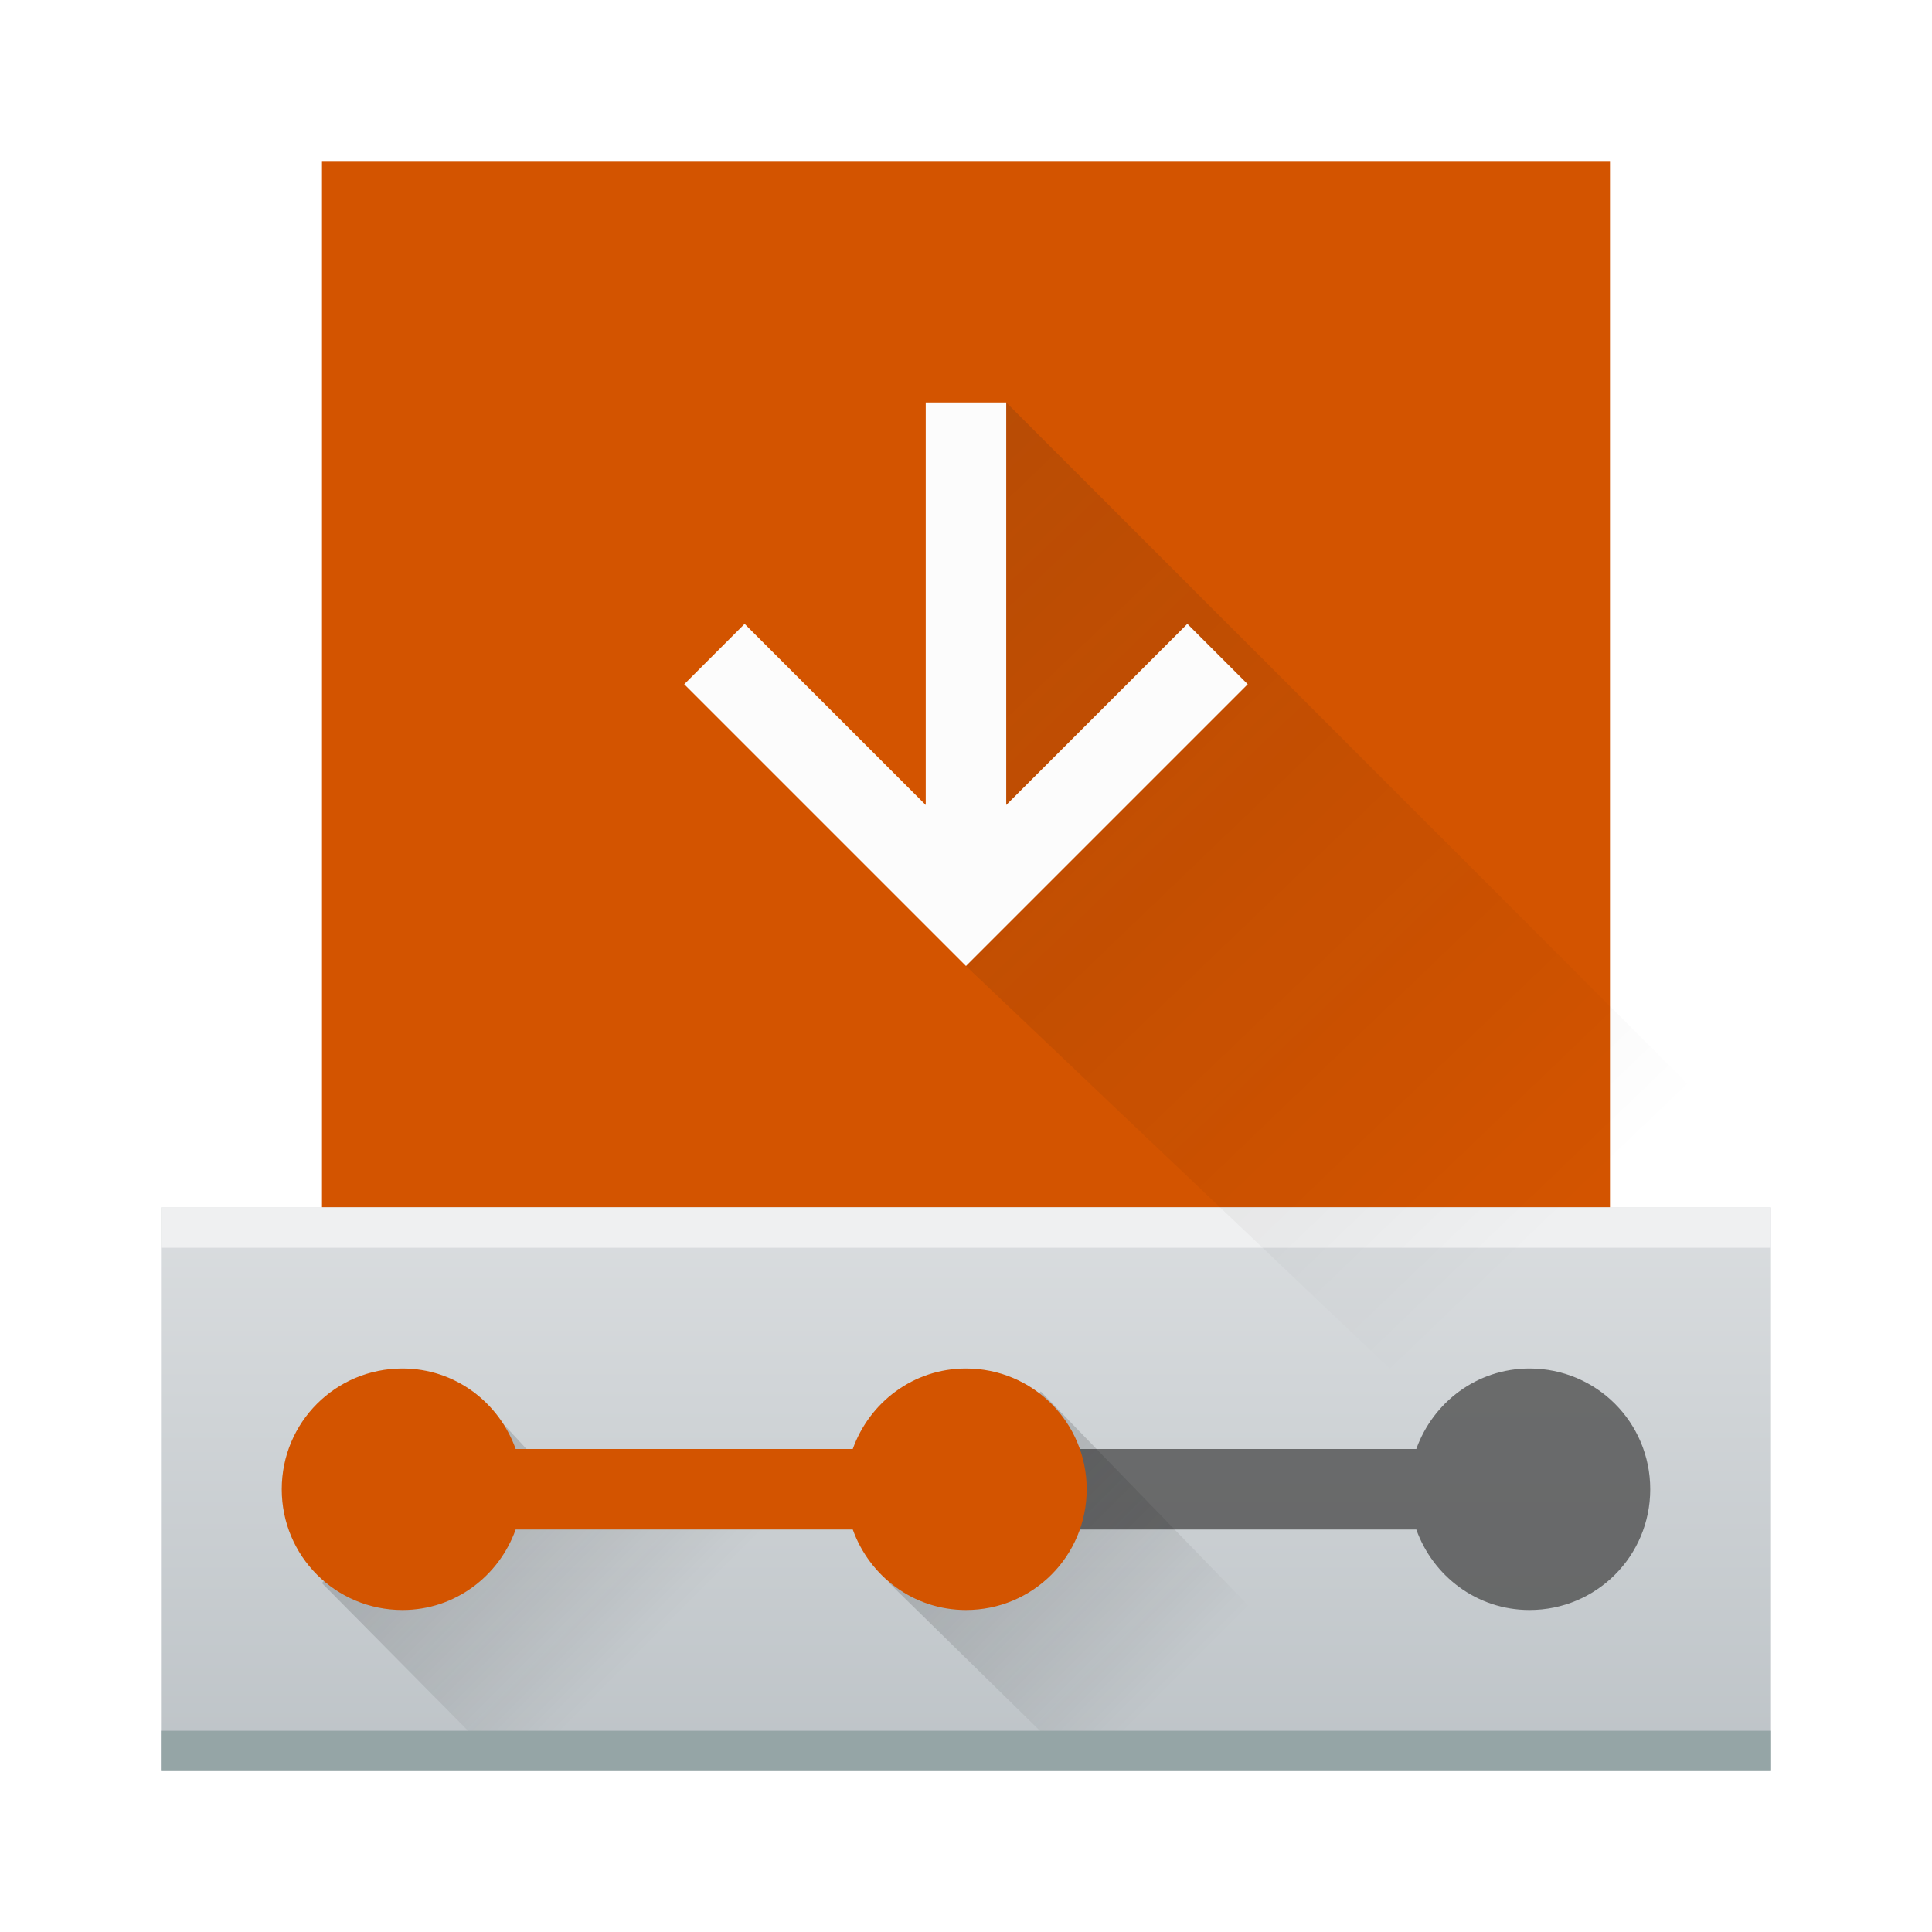
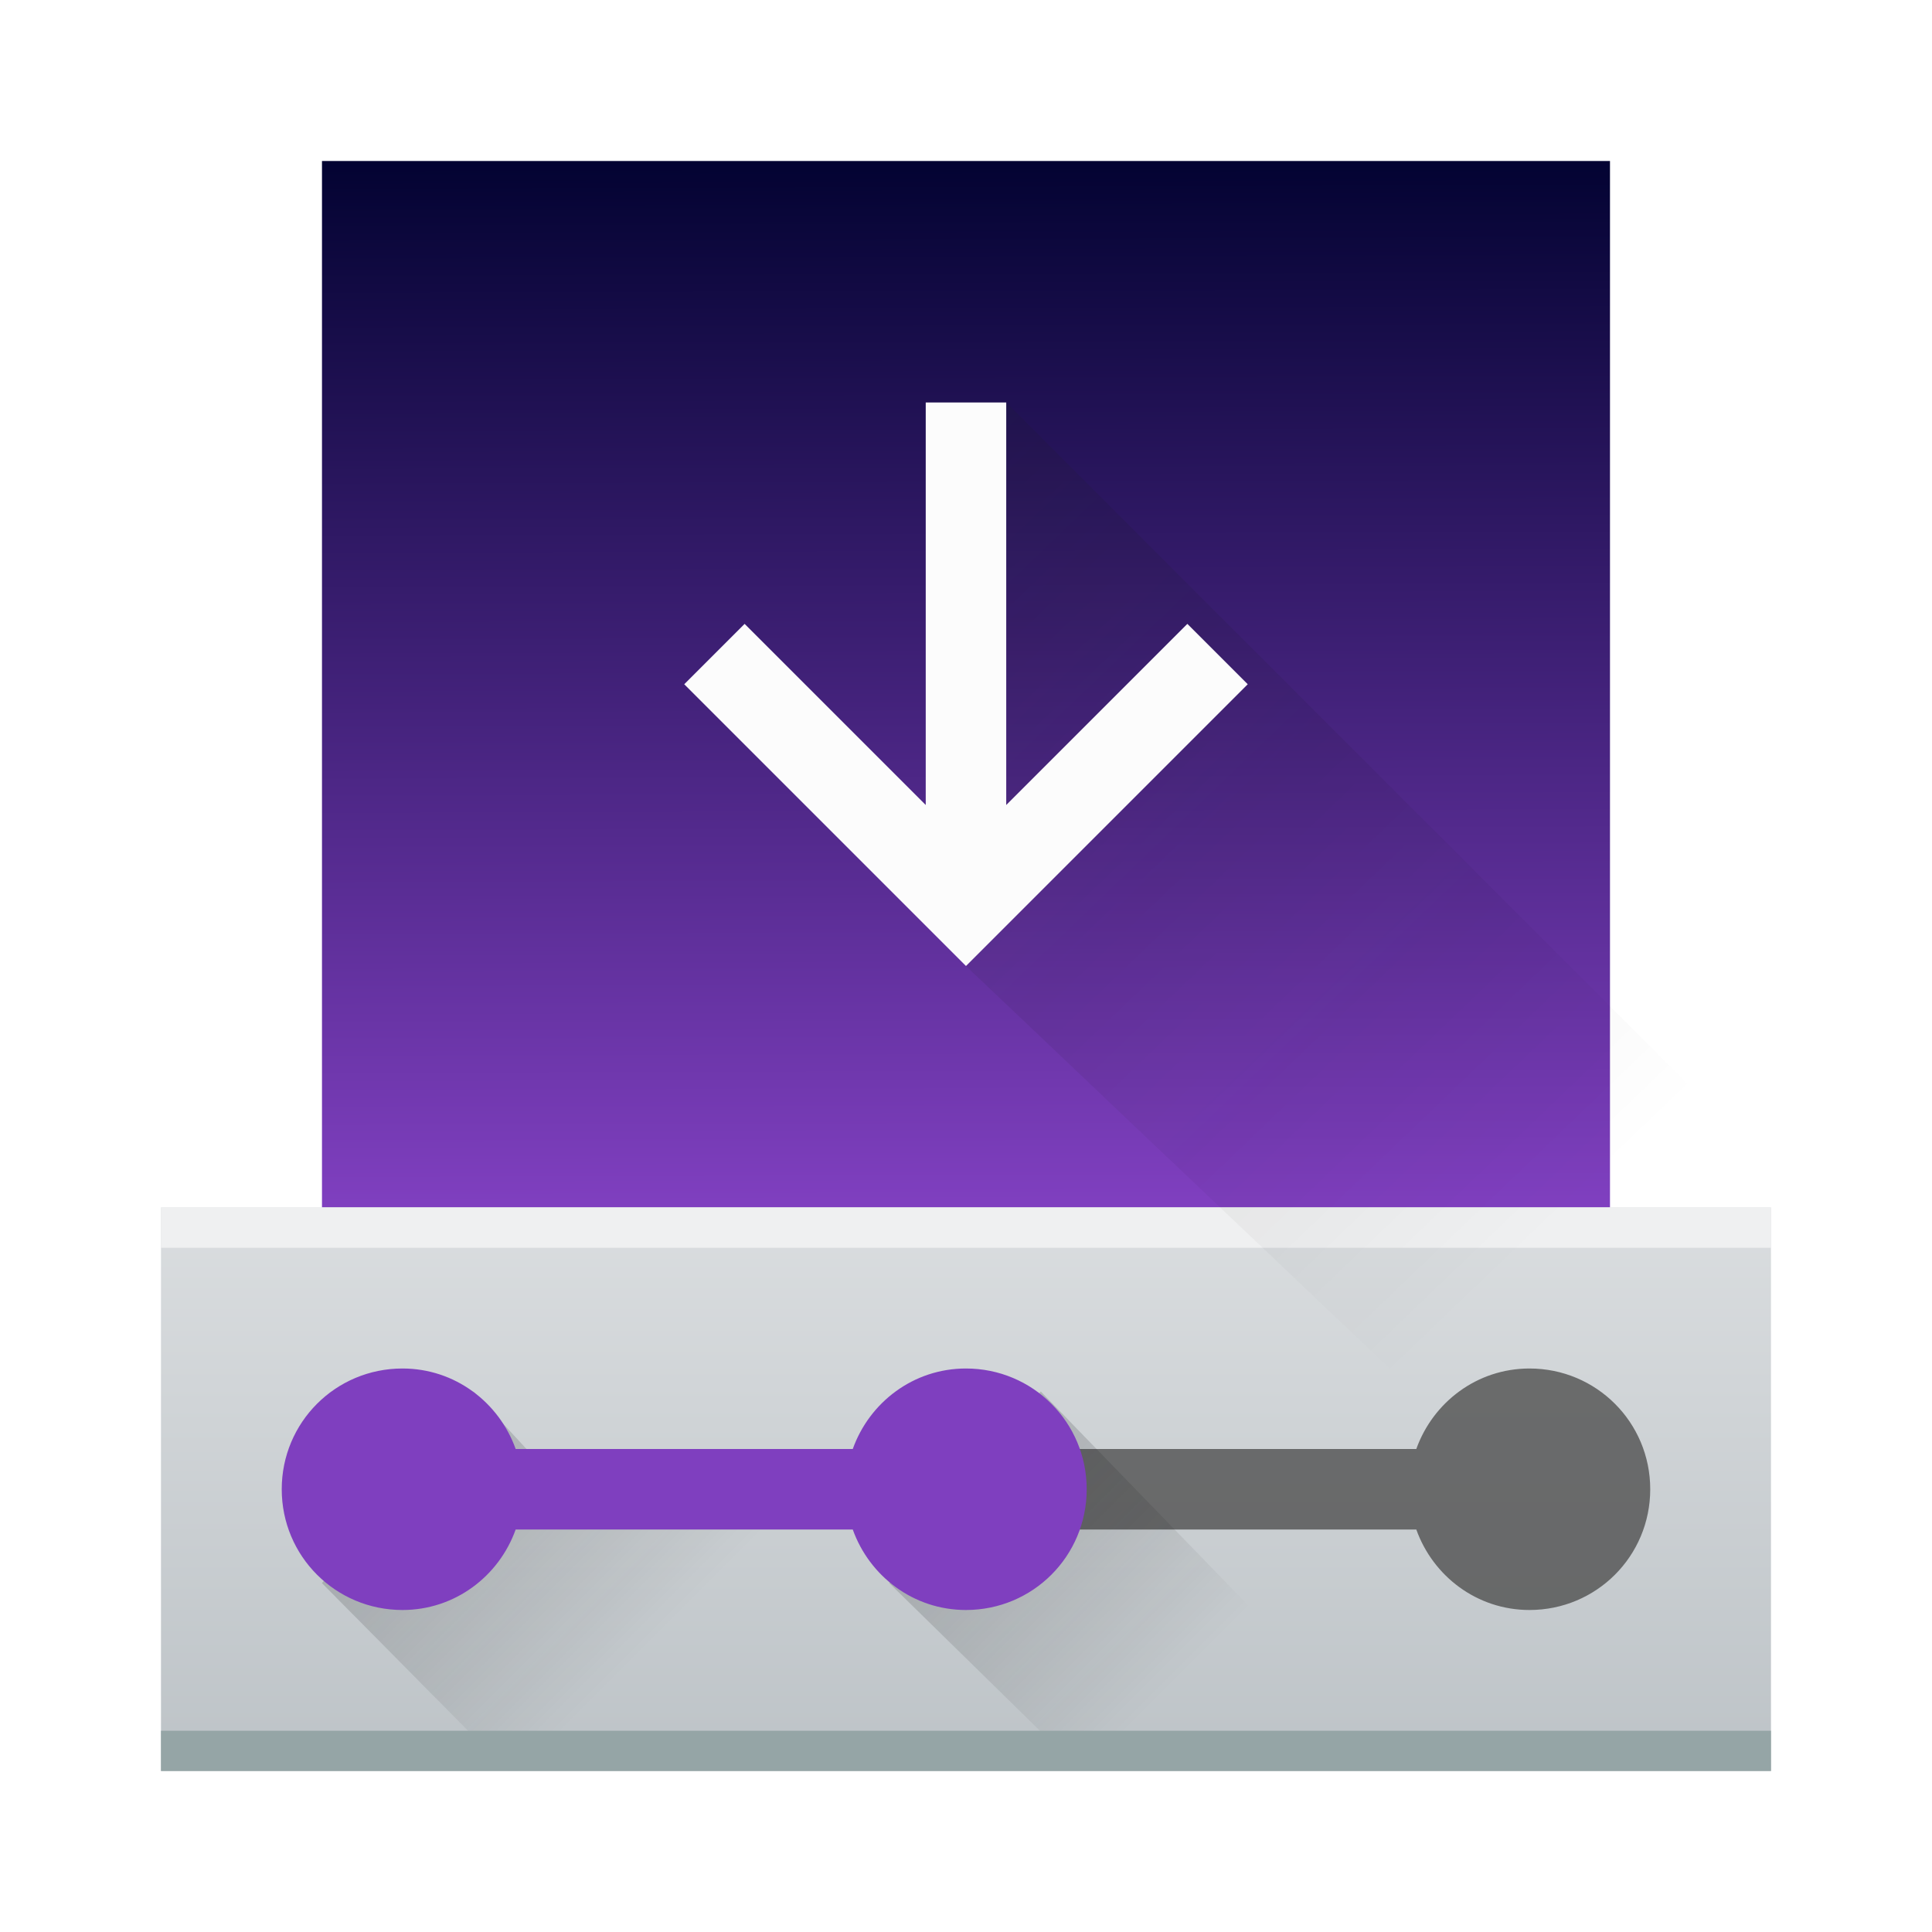
<svg xmlns="http://www.w3.org/2000/svg" xmlns:xlink="http://www.w3.org/1999/xlink" width="48" height="48" id="svg5453" version="1.1">
  <defs id="defs5455">
    <linearGradient id="linearGradient5623">
-       <stop id="stop5625" offset="0" style="stop-color:#d35400;stop-opacity:1;" />
-       <stop style="stop-color:#d35400;stop-opacity:1;" offset="1" id="stop5627" />
+       <stop id="stop5625" offset="0" style="stop-color:#7f3fbf;stop-opacity:1;" />
+       <stop style="stop-color:#030332;stop-opacity:1;" offset="1" id="stop5627" />
    </linearGradient>
    <linearGradient id="linearGradient3819">
      <stop style="stop-color:#eff0f1;stop-opacity:1;" offset="0" id="stop3821" />
      <stop style="stop-color:#bdc3c7;stop-opacity:1;" offset="1" id="stop3823" />
    </linearGradient>
    <linearGradient xlink:href="#linearGradient3819" id="linearGradient3825" x1="24" y1="20" x2="24" y2="44" gradientUnits="userSpaceOnUse" gradientTransform="translate(384.5714,499.798)" />
    <linearGradient xlink:href="#linearGradient4227" id="linearGradient3843" x1="10" y1="36" x2="15" y2="41" gradientUnits="userSpaceOnUse" gradientTransform="translate(384.5714,500.798)" />
    <linearGradient xlink:href="#linearGradient4227" id="linearGradient3847" gradientUnits="userSpaceOnUse" x1="9.905" y1="36" x2="14.905" y2="41" gradientTransform="translate(398.6667,500.798)" />
    <linearGradient xlink:href="#linearGradient5623" id="linearGradient3948" x1="25.065" y1="33.844" x2="25" y2="10" gradientUnits="userSpaceOnUse" gradientTransform="matrix(1,0,0,1.083333,384.5714,492.9647)" />
    <linearGradient xlink:href="#linearGradient4227" id="linearGradient3080" gradientUnits="userSpaceOnUse" gradientTransform="matrix(1.37931,0,0,1.37931,384.8128,499.0393)" x1="8.525" y1="7.8" x2="25.2" y2="25.2" />
    <linearGradient id="linearGradient4227">
      <stop id="stop4229" offset="0" style="stop-color:#292c2f;stop-opacity:1" />
      <stop id="stop4231" offset="1" style="stop-color:#000000;stop-opacity:0;" />
    </linearGradient>
  </defs>
  <g id="layer1" transform="translate(-384.5714,-499.798)">
    <rect style="fill:url(#linearGradient3948);fill-opacity:1;stroke:none" id="rect3936" width="32" height="26" x="392.571" y="503.798" ry="0" />
    <path style="opacity:0.2;fill:#232629;fill-opacity:1;stroke:none" d="m 408.571,533.798 c -1.662,0 -3,1.338 -3,3 0,1.662 1.338,3 3,3 1.305,0 2.398,-0.841 2.812,-2 l 8.375,0 c 0.414,1.159 1.507,2 2.812,2 1.662,0 3,-1.338 3,-3 0,-1.662 -1.338,-3 -3,-3 -1.305,0 -2.398,0.841 -2.812,2 l -8.375,0 c -0.414,-1.159 -1.507,-2 -2.812,-2 z" id="path3911" />
    <path style="fill:url(#linearGradient3825);fill-opacity:1;stroke:none" d="m 388.571,529.798 -10e-6,14 40,0 10e-6,-14 z" id="rect3804" />
    <path id="path3829" d="m 411.384,537.798 8.375,0 c 0.414,1.159 1.507,2 2.812,2 1.662,0 3,-1.338 3,-3 0,-1.662 -1.338,-3 -3,-3 -1.305,0 -2.398,0.841 -2.812,2 l -8.375,0 c 0.188,1 0.188,1 0,2 z" style="opacity:0.779;fill:#4d4d4d;fill-opacity:1;stroke:none" />
    <path id="path3845" d="m 406.667,539.131 4.762,4.667 8.143,0 -9.143,-9.429 z" style="opacity:0.2;fill:url(#linearGradient3847);fill-opacity:1.0;stroke:none" />
    <path style="opacity:0.2;fill:url(#linearGradient3843);fill-opacity:1.0;stroke:none" d="m 392.571,539.131 4.619,4.667 13.381,0 -4.867,-6.936 -7.133,-0.068 -2.238,-2.425 z" id="path3835" />
-     <path style="fill:#d35400;fill-opacity:1;stroke:none" d="m 394.571,533.798 c -1.662,0 -3,1.338 -3,3 0,1.662 1.338,3 3,3 1.305,0 2.398,-0.841 2.812,-2 l 8.375,0 c 0.414,1.159 1.507,2 2.812,2 1.662,0 3,-1.338 3,-3 0,-1.662 -1.338,-3 -3,-3 -1.305,0 -2.398,0.841 -2.812,2 l -8.375,0 c -0.414,-1.159 -1.507,-2 -2.812,-2 z" id="rect3812" />
+     <path style="fill:#7f3fbf;fill-opacity:1;stroke:none" d="m 394.571,533.798 c -1.662,0 -3,1.338 -3,3 0,1.662 1.338,3 3,3 1.305,0 2.398,-0.841 2.812,-2 l 8.375,0 c 0.414,1.159 1.507,2 2.812,2 1.662,0 3,-1.338 3,-3 0,-1.662 -1.338,-3 -3,-3 -1.305,0 -2.398,0.841 -2.812,2 l -8.375,0 c -0.414,-1.159 -1.507,-2 -2.812,-2 z" id="rect3812" />
    <rect ry="0" y="542.798" x="388.571" height="1" width="40" id="rect3827" style="fill:#95a5a6;fill-opacity:1;stroke:none" />
    <rect style="fill:#eff0f1;fill-opacity:1;stroke:none" id="rect3855" width="40" height="1" x="388.571" y="529.798" ry="0" />
    <path style="opacity:0.2;fill:url(#linearGradient3080);fill-opacity:1;fill-rule:evenodd;stroke:none" d="m 409.571,513.798 0,1 -1,9 20,19 0,0 0,0 -10e-6,-1 10e-6,-13 -19,-19 z" id="path4184" />
    <path style="color:#000000;font-style:normal;font-variant:normal;font-weight:normal;font-stretch:normal;font-size:medium;line-height:normal;font-family:sans-serif;text-indent:0;text-align:start;text-decoration:none;text-decoration-line:none;text-decoration-style:solid;text-decoration-color:#000000;letter-spacing:normal;word-spacing:normal;text-transform:none;direction:ltr;block-progression:tb;writing-mode:lr-tb;baseline-shift:baseline;text-anchor:start;white-space:normal;clip-rule:nonzero;display:inline;overflow:visible;visibility:visible;opacity:1;isolation:auto;mix-blend-mode:normal;color-interpolation:sRGB;color-interpolation-filters:linearRGB;solid-color:#000000;solid-opacity:1;fill:#fcfcfc;fill-opacity:1;fill-rule:nonzero;stroke:none;stroke-width:2;stroke-linecap:butt;stroke-linejoin:miter;stroke-miterlimit:4;stroke-dasharray:none;stroke-dashoffset:0;stroke-opacity:1;color-rendering:auto;image-rendering:auto;shape-rendering:auto;text-rendering:auto;enable-background:accumulate" d="m 407.571,509.798 0,10 -4.5,-4.5 -1.5,1.5 7,7 7,-7 -1.5,-1.5 -4.5,4.5 0,-10 -2,0 z" id="path3938" />
  </g>
</svg>
